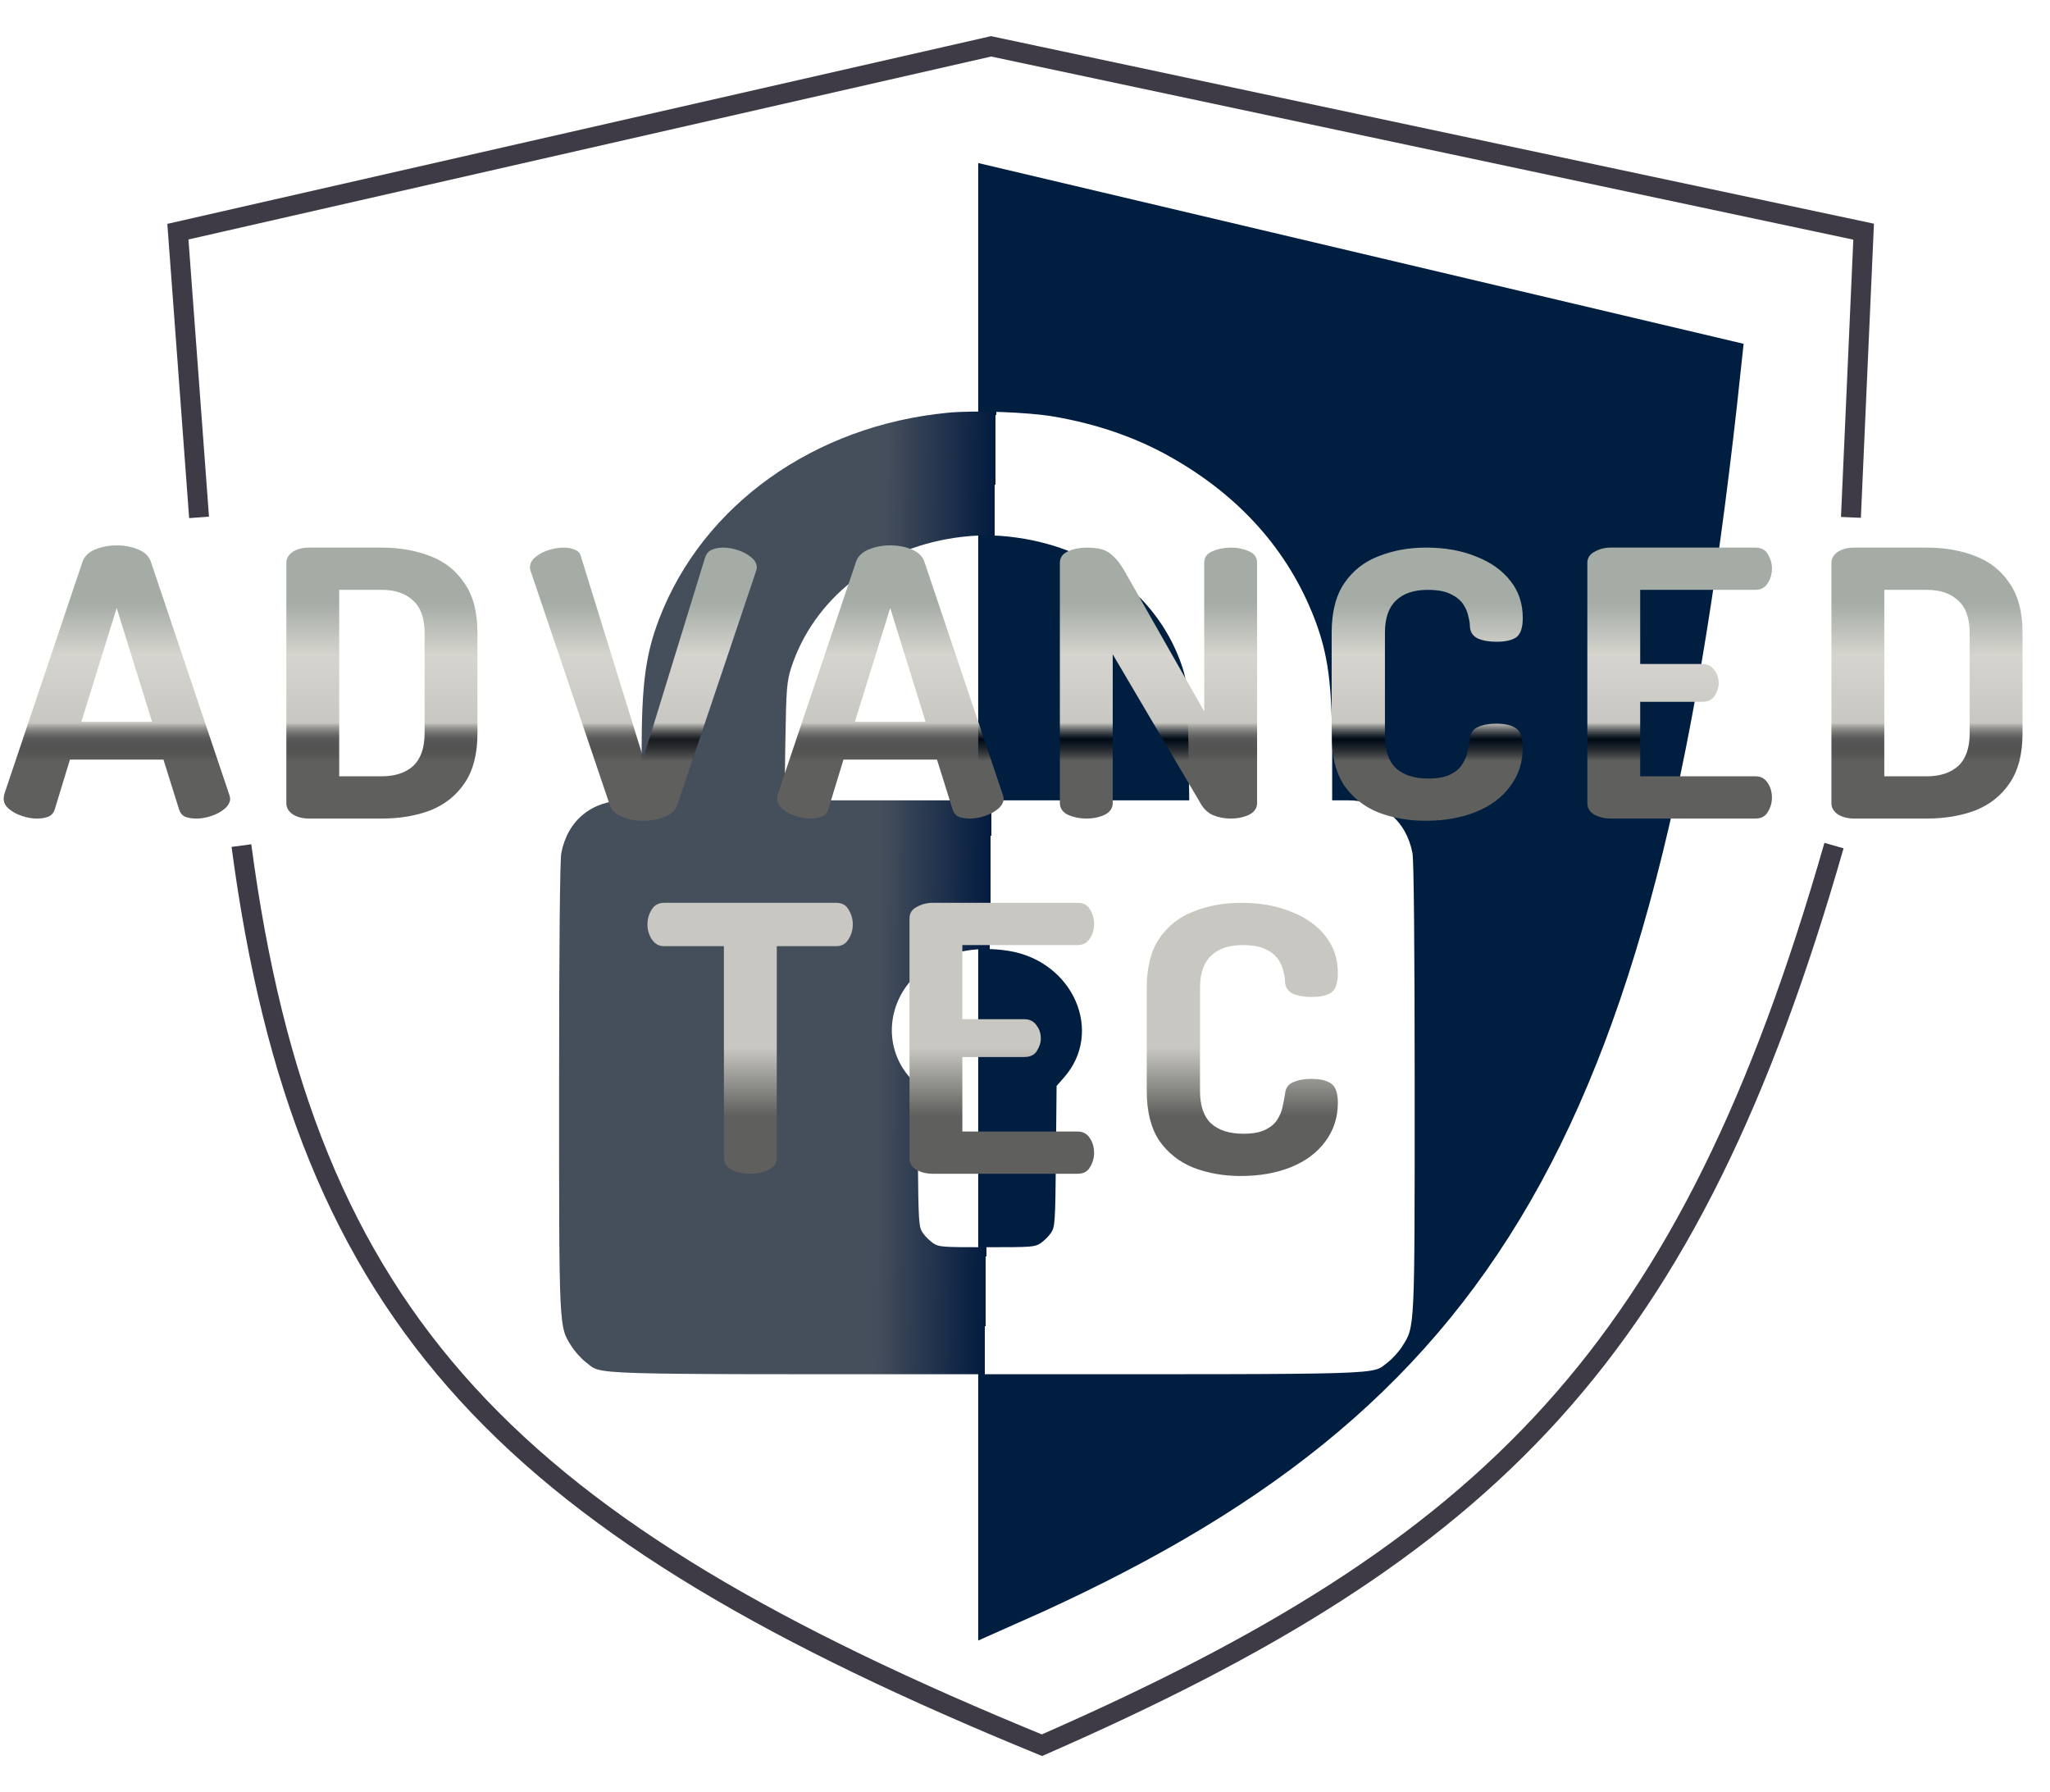
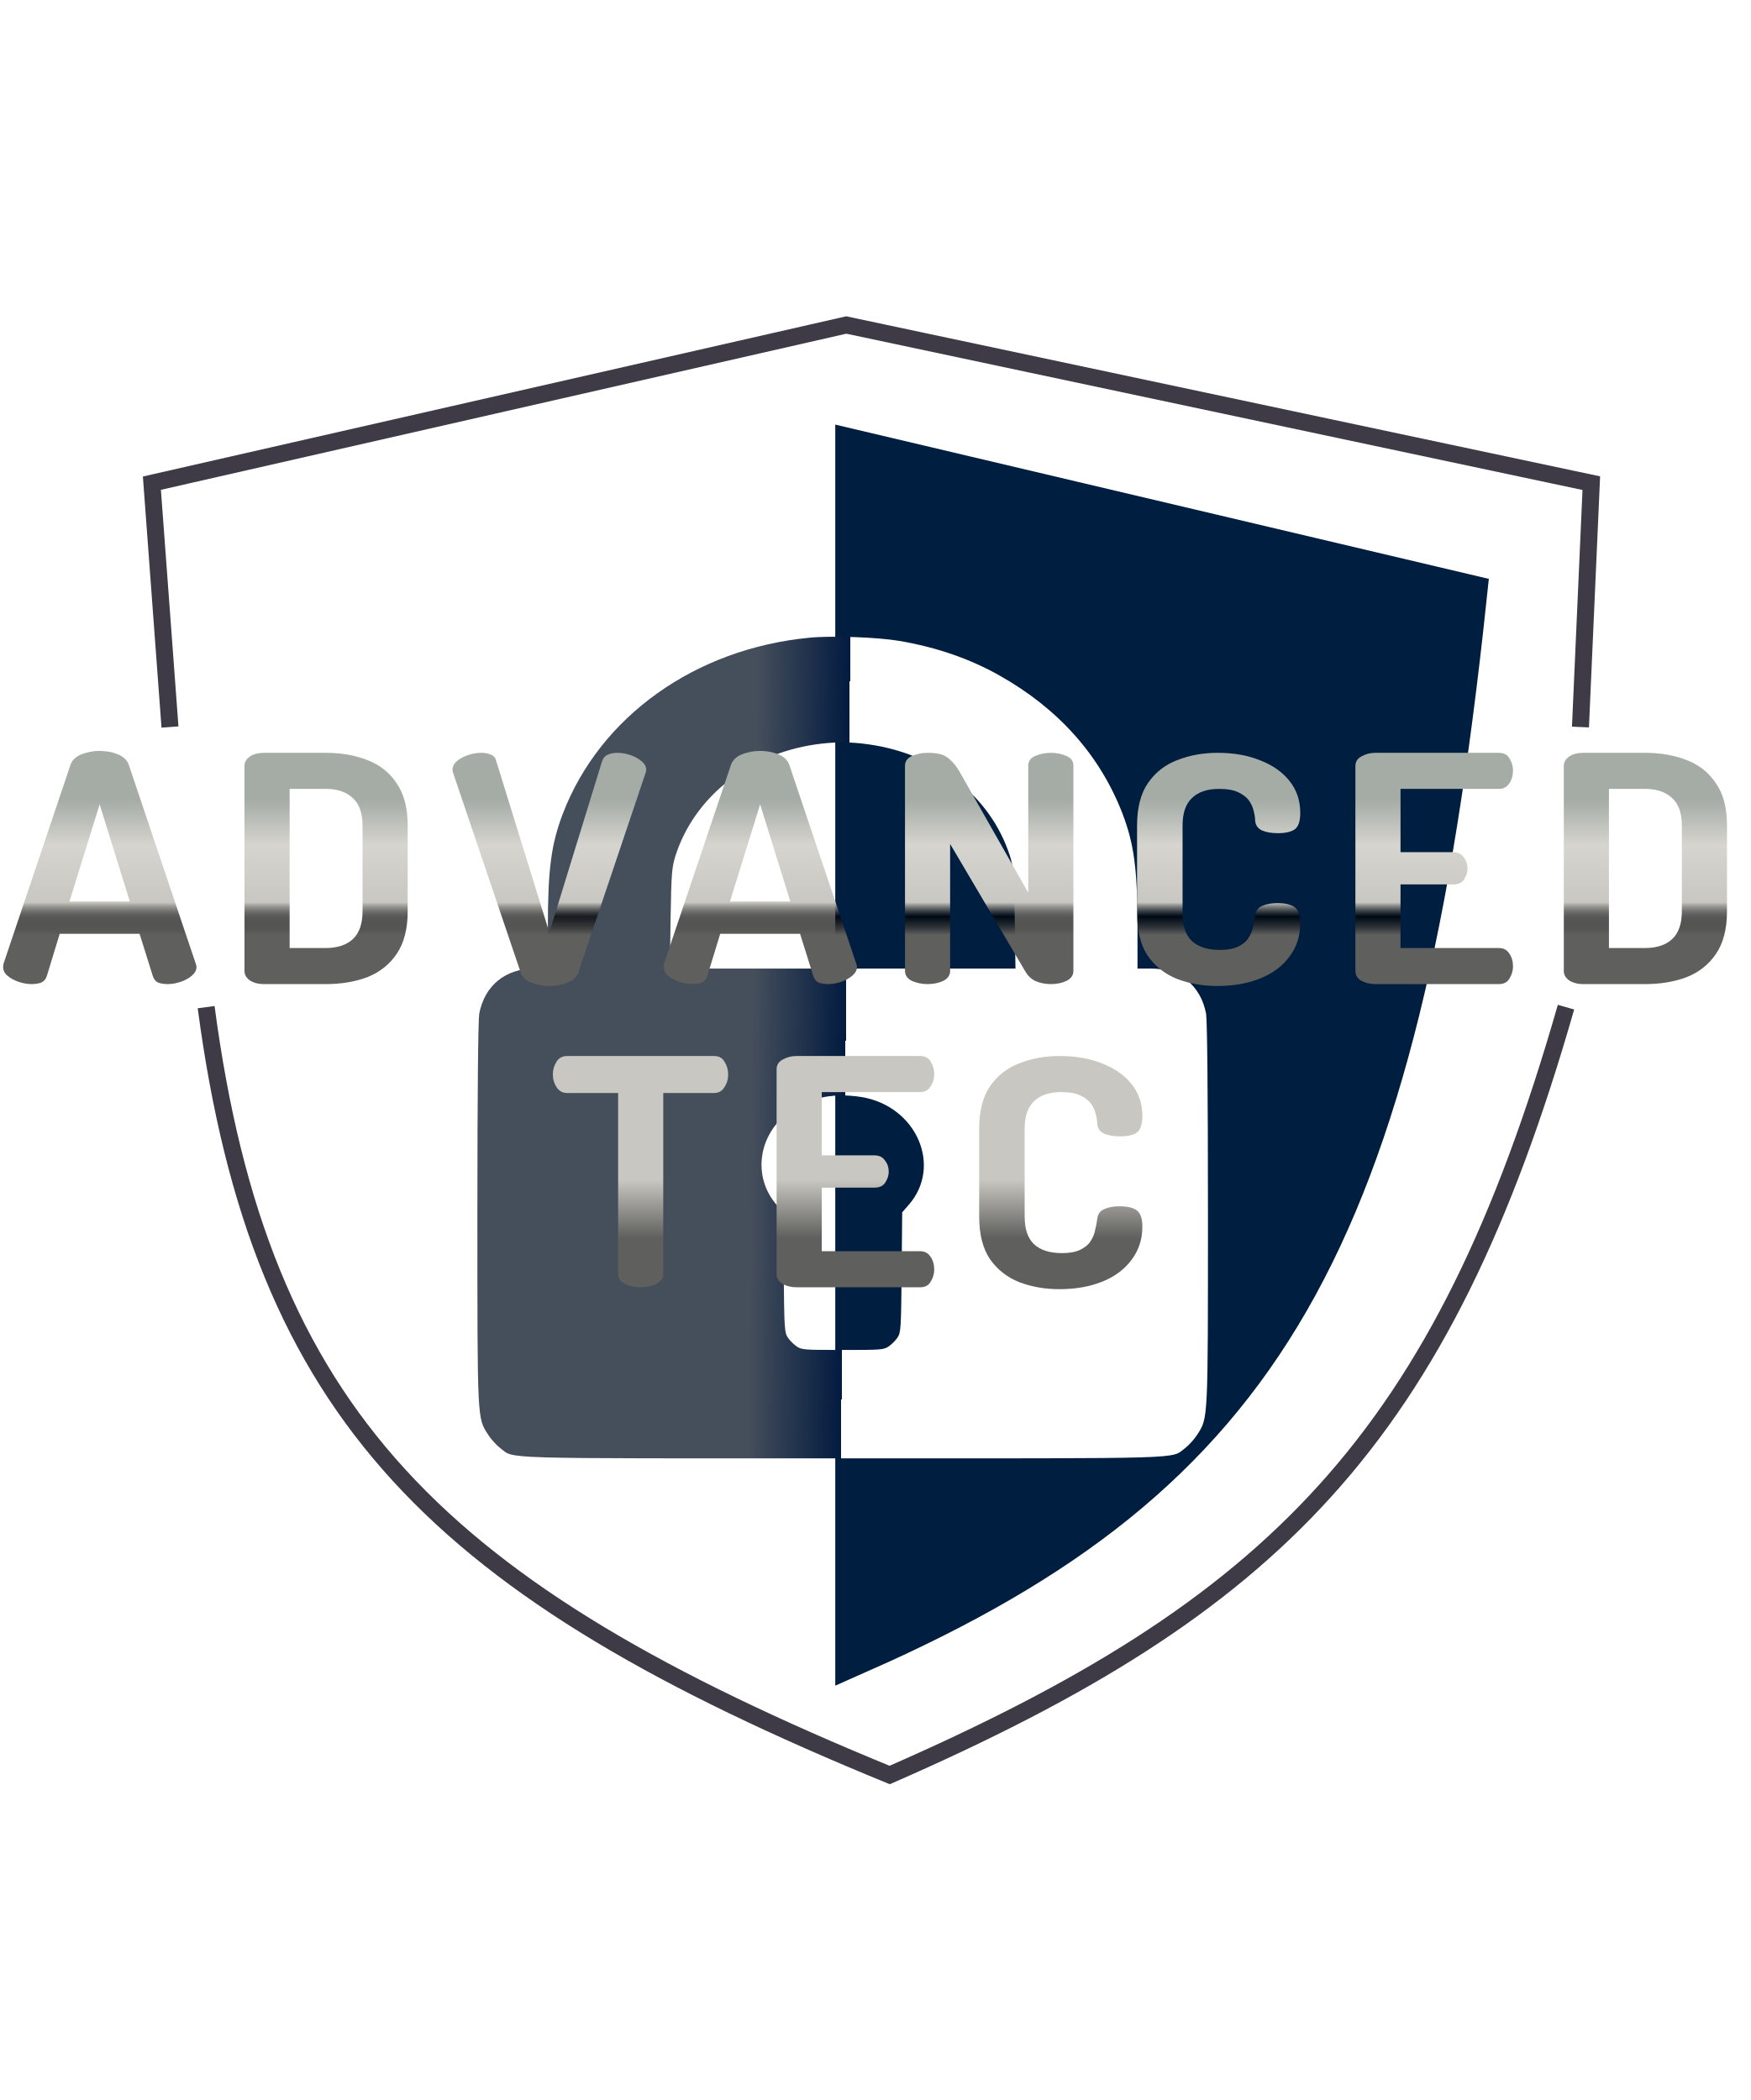
- <svg xmlns="http://www.w3.org/2000/svg" width="103" height="90" viewBox="0 0 103 90" fill="none">
+ <svg xmlns="http://www.w3.org/2000/svg" width="50" height="60" viewBox="0 0 103 90" fill="none">
  <path d="M50.649 80.108V10.086L85.975 18.427C81.946 56.349 74.111 69.711 50.649 80.108Z" fill="#001E40" stroke="#001E40" stroke-width="3" />
  <path d="M47.621 20.735C40.911 21.378 35.314 25.366 33.121 31.085C32.433 32.89 32.237 34.365 32.237 37.815V40.206H31.451C29.738 40.206 28.516 41.208 28.2 42.862C28.135 43.259 28.091 47.418 28.091 54.668C28.091 66.871 28.08 66.634 28.713 67.627C28.877 67.891 29.204 68.251 29.433 68.43C30.317 69.082 28.866 69.035 49.585 69.035C70.304 69.035 68.853 69.082 69.737 68.43C69.966 68.251 70.293 67.891 70.457 67.627C71.09 66.634 71.079 66.871 71.079 54.668C71.079 47.418 71.035 43.259 70.969 42.862C70.653 41.208 69.431 40.206 67.729 40.206H66.933V37.815C66.933 34.365 66.736 32.89 66.049 31.085C64.729 27.663 62.295 24.922 58.826 22.965C57.091 21.983 55.138 21.302 52.934 20.924C51.669 20.706 48.941 20.602 47.621 20.735ZM51.112 27.011C55.127 27.578 58.281 30.064 59.415 33.542C59.633 34.232 59.666 34.554 59.71 37.248L59.753 40.206H49.585H39.416L39.46 37.248C39.503 34.554 39.536 34.232 39.754 33.542C40.867 30.111 44.02 27.607 47.948 27.02C49.05 26.86 49.999 26.85 51.112 27.011ZM50.687 47.768C53.927 48.297 55.477 51.842 53.458 54.129L53.087 54.554L53.054 58.08C53.022 61.417 53.011 61.634 52.803 61.937C52.683 62.116 52.443 62.343 52.28 62.456C51.985 62.645 51.843 62.655 49.585 62.655C47.326 62.655 47.184 62.645 46.89 62.456C46.726 62.343 46.486 62.116 46.366 61.937C46.159 61.634 46.148 61.417 46.115 58.08L46.082 54.554L45.712 54.129C44.337 52.57 44.555 50.225 46.213 48.817C47.348 47.853 48.93 47.484 50.687 47.768Z" fill="url(#paint0_linear_222_238)" />
  <path d="M1.859 41.121C1.614 41.121 1.362 41.077 1.103 40.99C0.844 40.903 0.626 40.785 0.449 40.636C0.272 40.488 0.184 40.314 0.184 40.115C0.184 40.078 0.191 40.016 0.204 39.929L4.147 28.216C4.243 27.943 4.454 27.739 4.781 27.602C5.121 27.465 5.482 27.397 5.863 27.397C6.258 27.397 6.619 27.465 6.946 27.602C7.273 27.739 7.484 27.943 7.579 28.216L11.522 39.929C11.55 40.016 11.563 40.078 11.563 40.115C11.563 40.301 11.468 40.475 11.277 40.636C11.1 40.785 10.882 40.903 10.623 40.99C10.365 41.077 10.113 41.121 9.868 41.121C9.65 41.121 9.459 41.09 9.296 41.028C9.146 40.953 9.044 40.823 8.989 40.636L8.213 38.16H3.514L2.758 40.636C2.704 40.823 2.595 40.953 2.431 41.028C2.268 41.09 2.077 41.121 1.859 41.121ZM4.086 36.261H7.641L5.863 30.544L4.086 36.261ZM15.552 41.121C15.197 41.121 14.911 41.046 14.693 40.897C14.489 40.748 14.387 40.568 14.387 40.357V28.272C14.387 28.061 14.489 27.881 14.693 27.732C14.911 27.583 15.197 27.509 15.552 27.509H19.168C20.08 27.509 20.897 27.652 21.619 27.937C22.341 28.21 22.913 28.663 23.335 29.297C23.771 29.917 23.989 30.749 23.989 31.792V36.838C23.989 37.881 23.771 38.719 23.335 39.352C22.913 39.972 22.341 40.425 21.619 40.711C20.897 40.984 20.08 41.121 19.168 41.121H15.552ZM17.043 38.998H19.168C19.849 38.998 20.38 38.824 20.761 38.477C21.142 38.117 21.333 37.57 21.333 36.838V31.792C21.333 31.059 21.142 30.519 20.761 30.172C20.38 29.812 19.855 29.632 19.188 29.632H17.043V38.998ZM32.325 41.232C31.944 41.232 31.583 41.164 31.243 41.028C30.916 40.891 30.712 40.686 30.63 40.413L26.666 28.701C26.639 28.614 26.625 28.552 26.625 28.515C26.625 28.316 26.714 28.142 26.891 27.993C27.068 27.844 27.286 27.726 27.545 27.639C27.817 27.552 28.076 27.509 28.321 27.509C28.539 27.509 28.73 27.546 28.893 27.621C29.057 27.683 29.159 27.807 29.2 27.993L32.325 38.086L35.431 27.993C35.499 27.807 35.608 27.683 35.758 27.621C35.921 27.546 36.112 27.509 36.33 27.509C36.575 27.509 36.827 27.552 37.086 27.639C37.344 27.726 37.562 27.844 37.739 27.993C37.93 28.142 38.025 28.316 38.025 28.515C38.025 28.539 38.019 28.57 38.005 28.608C38.005 28.632 37.998 28.663 37.984 28.701L34.041 40.413C33.96 40.686 33.749 40.891 33.408 41.028C33.081 41.164 32.72 41.232 32.325 41.232ZM40.724 41.121C40.479 41.121 40.227 41.077 39.968 40.99C39.71 40.903 39.492 40.785 39.315 40.636C39.138 40.488 39.049 40.314 39.049 40.115C39.049 40.078 39.056 40.016 39.069 39.929L43.012 28.216C43.108 27.943 43.319 27.739 43.646 27.602C43.986 27.465 44.347 27.397 44.728 27.397C45.123 27.397 45.484 27.465 45.811 27.602C46.138 27.739 46.349 27.943 46.444 28.216L50.387 39.929C50.415 40.016 50.428 40.078 50.428 40.115C50.428 40.301 50.333 40.475 50.142 40.636C49.965 40.785 49.747 40.903 49.489 40.99C49.23 41.077 48.978 41.121 48.733 41.121C48.515 41.121 48.324 41.09 48.161 41.028C48.011 40.953 47.909 40.823 47.854 40.636L47.078 38.16H42.379L41.623 40.636C41.569 40.823 41.46 40.953 41.296 41.028C41.133 41.09 40.942 41.121 40.724 41.121ZM42.951 36.261H46.506L44.728 30.544L42.951 36.261ZM54.58 41.121C54.253 41.121 53.947 41.059 53.661 40.934C53.388 40.798 53.252 40.599 53.252 40.339V28.272C53.252 28.012 53.388 27.819 53.661 27.695C53.947 27.571 54.253 27.509 54.58 27.509C54.907 27.509 55.173 27.54 55.377 27.602C55.595 27.664 55.792 27.788 55.969 27.974C56.16 28.148 56.358 28.421 56.562 28.794L60.505 35.739V28.272C60.505 27.999 60.641 27.807 60.913 27.695C61.199 27.571 61.506 27.509 61.833 27.509C62.173 27.509 62.48 27.571 62.752 27.695C63.025 27.807 63.161 27.999 63.161 28.272V40.339C63.161 40.599 63.025 40.798 62.752 40.934C62.48 41.059 62.173 41.121 61.833 41.121C61.52 41.121 61.227 41.065 60.954 40.953C60.696 40.841 60.484 40.643 60.321 40.357L55.908 32.872V40.339C55.908 40.599 55.772 40.798 55.499 40.934C55.227 41.059 54.921 41.121 54.58 41.121ZM71.627 41.232C70.783 41.232 70 41.096 69.278 40.823C68.556 40.537 67.977 40.084 67.542 39.463C67.119 38.83 66.908 37.992 66.908 36.95V31.792C66.908 30.749 67.119 29.917 67.542 29.297C67.977 28.663 68.556 28.21 69.278 27.937C70 27.652 70.79 27.509 71.648 27.509C72.601 27.509 73.439 27.658 74.161 27.956C74.896 28.241 75.468 28.645 75.877 29.166C76.299 29.688 76.51 30.314 76.51 31.047C76.51 31.531 76.401 31.854 76.183 32.015C75.965 32.164 75.632 32.239 75.182 32.239C74.815 32.239 74.501 32.183 74.243 32.071C73.997 31.947 73.868 31.748 73.854 31.475C73.854 31.326 73.827 31.152 73.773 30.954C73.732 30.743 73.643 30.538 73.507 30.339C73.371 30.141 73.16 29.973 72.874 29.837C72.601 29.7 72.22 29.632 71.73 29.632C71.035 29.632 70.504 29.812 70.136 30.172C69.768 30.519 69.585 31.059 69.585 31.792V36.95C69.585 37.694 69.768 38.241 70.136 38.588C70.517 38.936 71.062 39.11 71.77 39.11C72.234 39.11 72.601 39.041 72.874 38.905C73.146 38.768 73.344 38.601 73.466 38.402C73.602 38.191 73.691 37.974 73.732 37.75C73.786 37.527 73.827 37.316 73.854 37.117C73.882 36.819 74.018 36.621 74.263 36.521C74.508 36.41 74.808 36.354 75.162 36.354C75.625 36.354 75.965 36.434 76.183 36.596C76.401 36.757 76.51 37.074 76.51 37.545C76.51 38.29 76.299 38.942 75.877 39.501C75.468 40.059 74.896 40.488 74.161 40.785C73.425 41.083 72.581 41.232 71.627 41.232ZM80.919 41.121C80.633 41.121 80.367 41.059 80.122 40.934C79.877 40.798 79.754 40.599 79.754 40.339V28.291C79.754 28.03 79.877 27.838 80.122 27.714C80.367 27.577 80.633 27.509 80.919 27.509H88.192C88.491 27.509 88.703 27.621 88.825 27.844C88.961 28.068 89.029 28.303 89.029 28.552C89.029 28.85 88.954 29.104 88.805 29.315C88.668 29.526 88.464 29.632 88.192 29.632H82.41V33.356H85.516C85.788 33.356 85.992 33.455 86.128 33.654C86.278 33.84 86.353 34.063 86.353 34.324C86.353 34.535 86.285 34.746 86.149 34.957C86.026 35.156 85.815 35.255 85.516 35.255H82.41V38.998H88.192C88.464 38.998 88.668 39.103 88.805 39.315C88.954 39.526 89.029 39.78 89.029 40.078C89.029 40.326 88.961 40.562 88.825 40.785C88.703 41.009 88.491 41.121 88.192 41.121H80.919ZM93.182 41.121C92.828 41.121 92.542 41.046 92.324 40.897C92.12 40.748 92.018 40.568 92.018 40.357V28.272C92.018 28.061 92.12 27.881 92.324 27.732C92.542 27.583 92.828 27.509 93.182 27.509H96.798C97.711 27.509 98.528 27.652 99.25 27.937C99.972 28.21 100.544 28.663 100.966 29.297C101.402 29.917 101.62 30.749 101.62 31.792V36.838C101.62 37.881 101.402 38.719 100.966 39.352C100.544 39.972 99.972 40.425 99.25 40.711C98.528 40.984 97.711 41.121 96.798 41.121H93.182ZM94.674 38.998H96.798C97.479 38.998 98.01 38.824 98.392 38.477C98.773 38.117 98.964 37.57 98.964 36.838V31.792C98.964 31.059 98.773 30.519 98.392 30.172C98.01 29.812 97.486 29.632 96.819 29.632H94.674V38.998Z" fill="url(#paint1_linear_222_238)" />
  <path d="M37.7 58.965C37.359 58.965 37.053 58.903 36.78 58.779C36.508 58.643 36.372 58.444 36.372 58.183V47.532H33.369C33.11 47.532 32.906 47.421 32.756 47.197C32.606 46.974 32.531 46.719 32.531 46.434C32.531 46.173 32.599 45.931 32.735 45.708C32.871 45.472 33.083 45.354 33.369 45.354H42.01C42.31 45.354 42.521 45.472 42.644 45.708C42.78 45.931 42.848 46.173 42.848 46.434C42.848 46.719 42.773 46.974 42.623 47.197C42.487 47.421 42.283 47.532 42.01 47.532H39.028V58.183C39.028 58.444 38.885 58.643 38.599 58.779C38.326 58.903 38.027 58.965 37.7 58.965ZM46.861 58.965C46.575 58.965 46.31 58.903 46.064 58.779C45.819 58.643 45.697 58.444 45.697 58.183V46.136C45.697 45.875 45.819 45.683 46.064 45.559C46.31 45.422 46.575 45.354 46.861 45.354H54.134C54.434 45.354 54.645 45.465 54.767 45.689C54.904 45.912 54.972 46.148 54.972 46.397C54.972 46.694 54.897 46.949 54.747 47.16C54.611 47.371 54.407 47.477 54.134 47.477H48.353V51.201H51.458C51.73 51.201 51.935 51.3 52.071 51.499C52.221 51.685 52.295 51.908 52.295 52.169C52.295 52.38 52.227 52.591 52.091 52.802C51.969 53.001 51.758 53.1 51.458 53.1H48.353V56.843H54.134C54.407 56.843 54.611 56.948 54.747 57.159C54.897 57.37 54.972 57.625 54.972 57.923C54.972 58.171 54.904 58.407 54.767 58.63C54.645 58.854 54.434 58.965 54.134 58.965H46.861ZM62.336 59.077C61.492 59.077 60.709 58.941 59.987 58.668C59.265 58.382 58.686 57.929 58.25 57.308C57.828 56.675 57.617 55.837 57.617 54.794V49.636C57.617 48.594 57.828 47.762 58.25 47.141C58.686 46.508 59.265 46.055 59.987 45.782C60.709 45.496 61.499 45.354 62.357 45.354C63.31 45.354 64.148 45.503 64.87 45.801C65.605 46.086 66.177 46.49 66.586 47.011C67.008 47.532 67.219 48.159 67.219 48.892C67.219 49.376 67.11 49.699 66.892 49.86C66.674 50.009 66.341 50.083 65.891 50.083C65.523 50.083 65.21 50.028 64.951 49.916C64.706 49.792 64.577 49.593 64.563 49.32C64.563 49.171 64.536 48.997 64.481 48.799C64.441 48.588 64.352 48.383 64.216 48.184C64.08 47.986 63.868 47.818 63.583 47.681C63.31 47.545 62.929 47.477 62.438 47.477C61.744 47.477 61.213 47.657 60.845 48.017C60.477 48.364 60.293 48.904 60.293 49.636V54.794C60.293 55.539 60.477 56.086 60.845 56.433C61.226 56.781 61.771 56.954 62.479 56.954C62.942 56.954 63.31 56.886 63.583 56.75C63.855 56.613 64.052 56.446 64.175 56.247C64.311 56.036 64.4 55.819 64.441 55.595C64.495 55.372 64.536 55.161 64.563 54.962C64.59 54.664 64.727 54.465 64.972 54.366C65.217 54.254 65.516 54.199 65.871 54.199C66.334 54.199 66.674 54.279 66.892 54.441C67.11 54.602 67.219 54.919 67.219 55.39C67.219 56.135 67.008 56.787 66.586 57.346C66.177 57.904 65.605 58.332 64.87 58.63C64.134 58.928 63.29 59.077 62.336 59.077Z" fill="url(#paint2_linear_222_238)" />
  <path d="M12.13 42.478C15.317 66.538 25.778 76.783 52.351 87.672C74.978 77.771 84.843 67.972 92.147 42.478" stroke="#3E3B47" />
  <path d="M10.002 25.991L8.938 11.638L49.797 2.328L93.636 11.638L92.998 25.991" stroke="#3E3B47" />
  <defs>
    <linearGradient id="paint0_linear_222_238" x1="71.079" y1="52.352" x2="28.092" y2="51.849" gradientUnits="userSpaceOnUse">
      <stop offset="0.498" stop-color="white" />
      <stop offset="0.498" stop-color="#021B40" />
      <stop offset="0.625" stop-color="#454E5B" />
    </linearGradient>
    <linearGradient id="paint1_linear_222_238" x1="51.5" y1="22.112" x2="51.5" y2="45.776" gradientUnits="userSpaceOnUse">
      <stop offset="0.344" stop-color="#A4ACA5" />
      <stop offset="0.458" stop-color="#D6D4CE" />
      <stop offset="0.6" stop-color="#C8C7C1" />
      <stop offset="0.635" stop-opacity="0.65" />
      <stop offset="0.681" stop-color="#5F5F5D" />
    </linearGradient>
    <linearGradient id="paint2_linear_222_238" x1="50.223" y1="39.957" x2="50.223" y2="63.621" gradientUnits="userSpaceOnUse">
      <stop offset="0.536" stop-color="#C8C7C1" />
      <stop offset="0.681" stop-color="#5F5F5D" />
    </linearGradient>
  </defs>
</svg>
